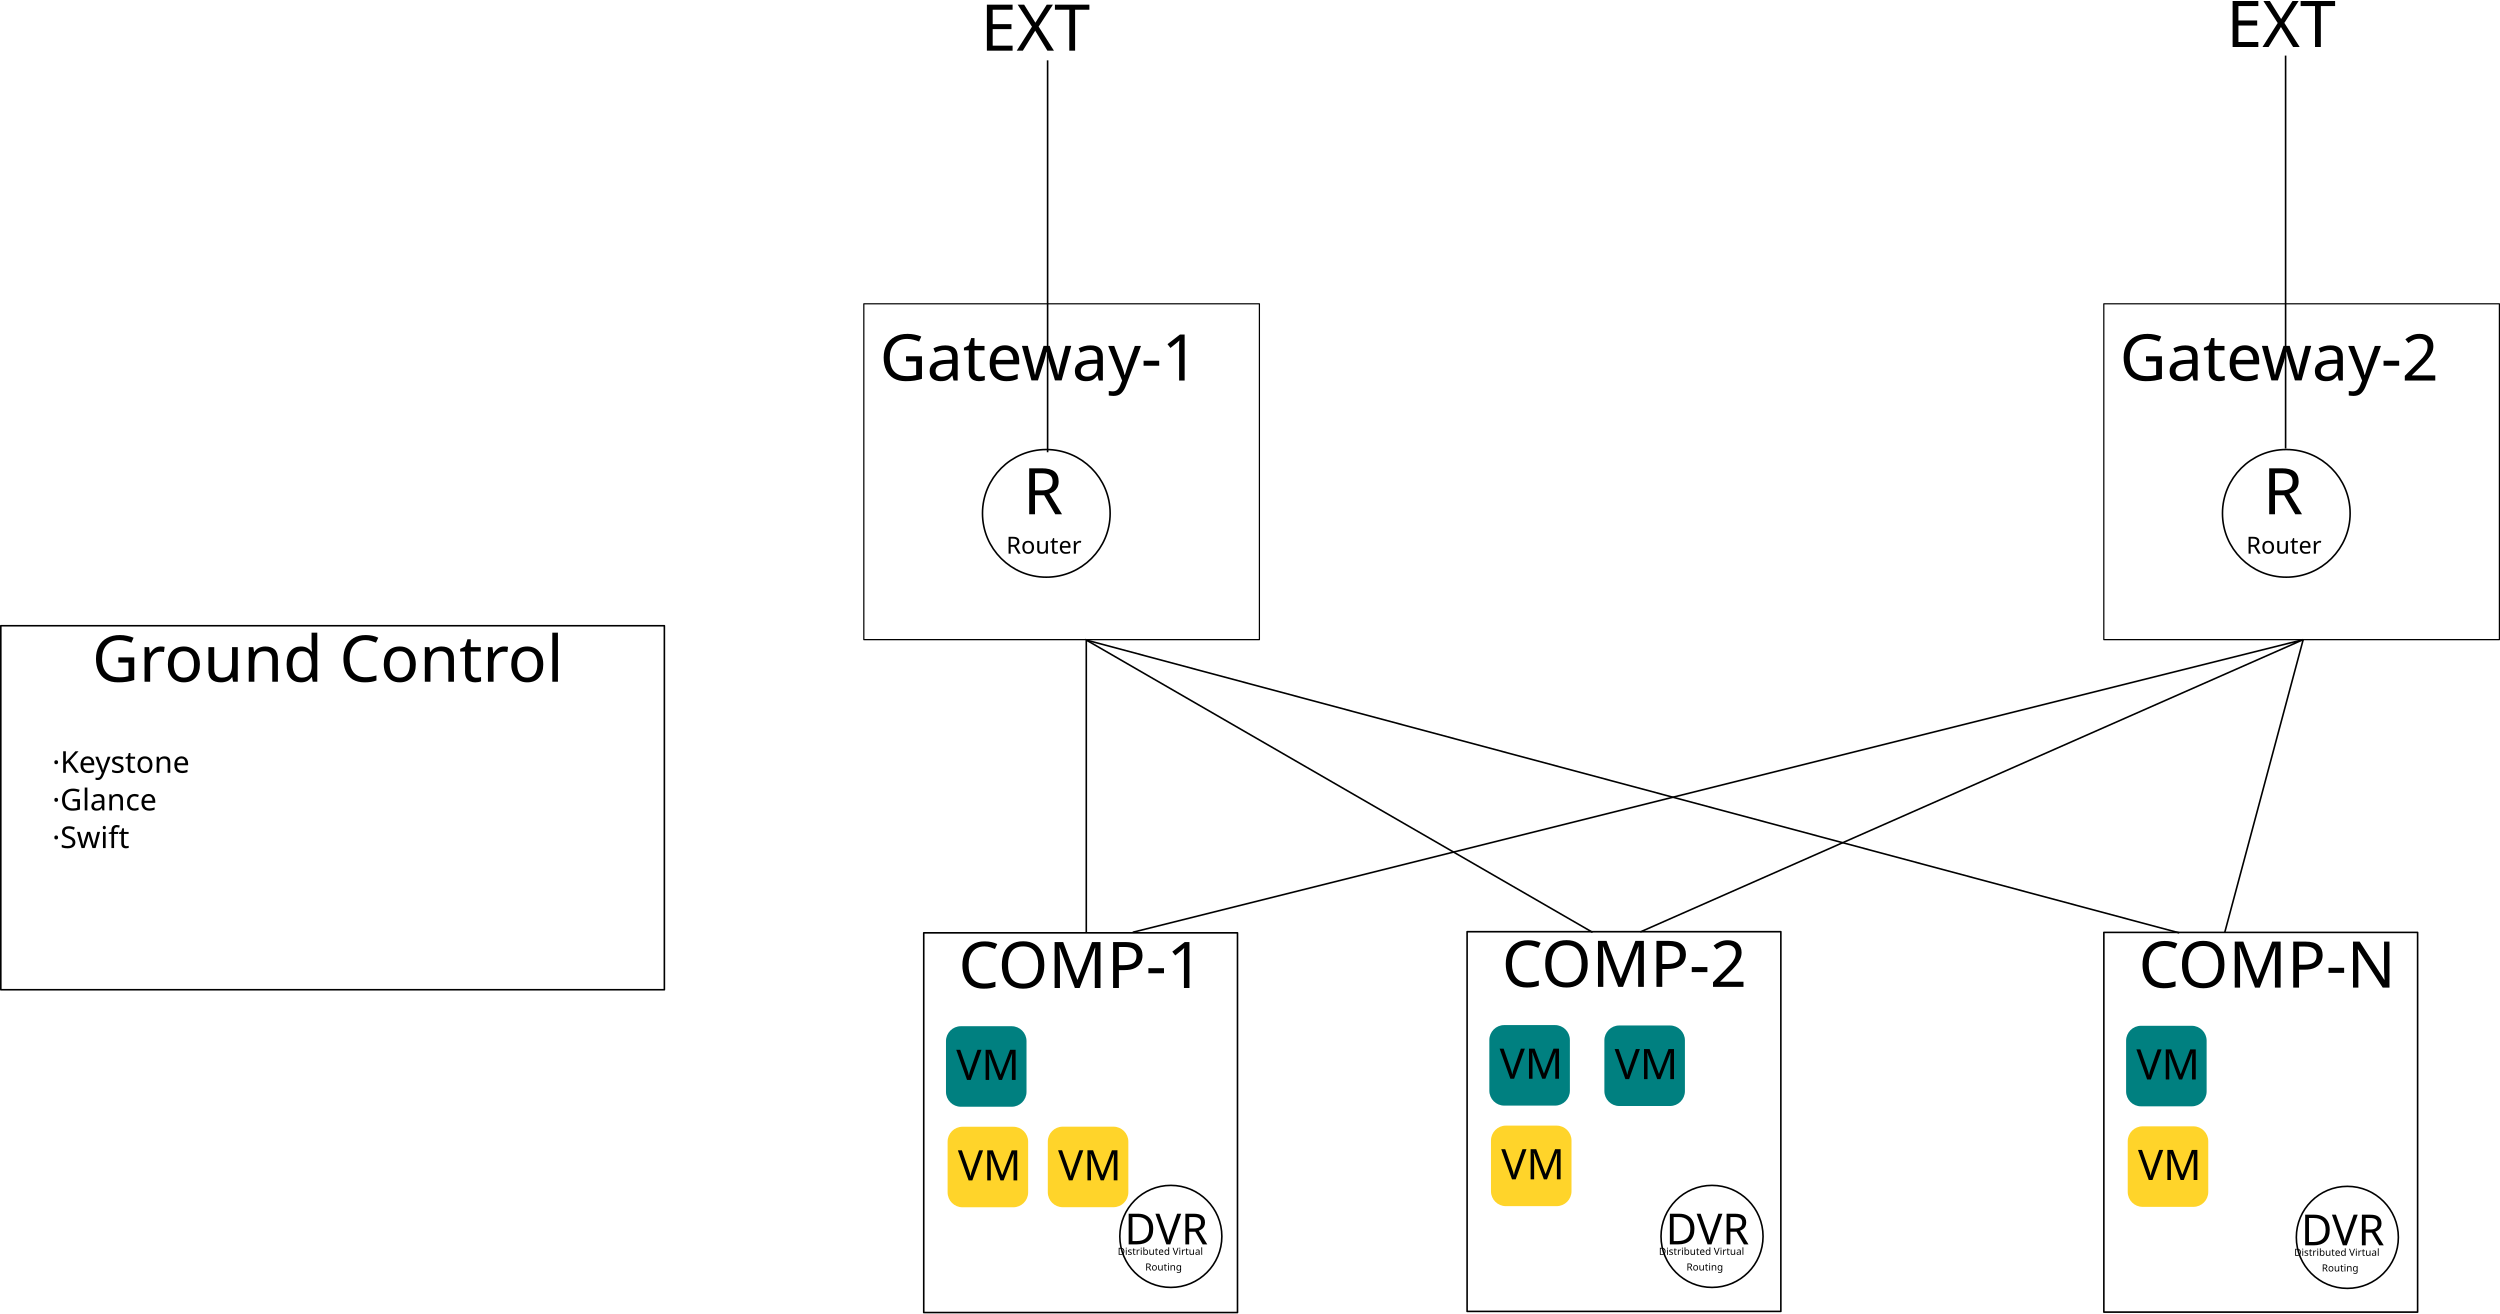
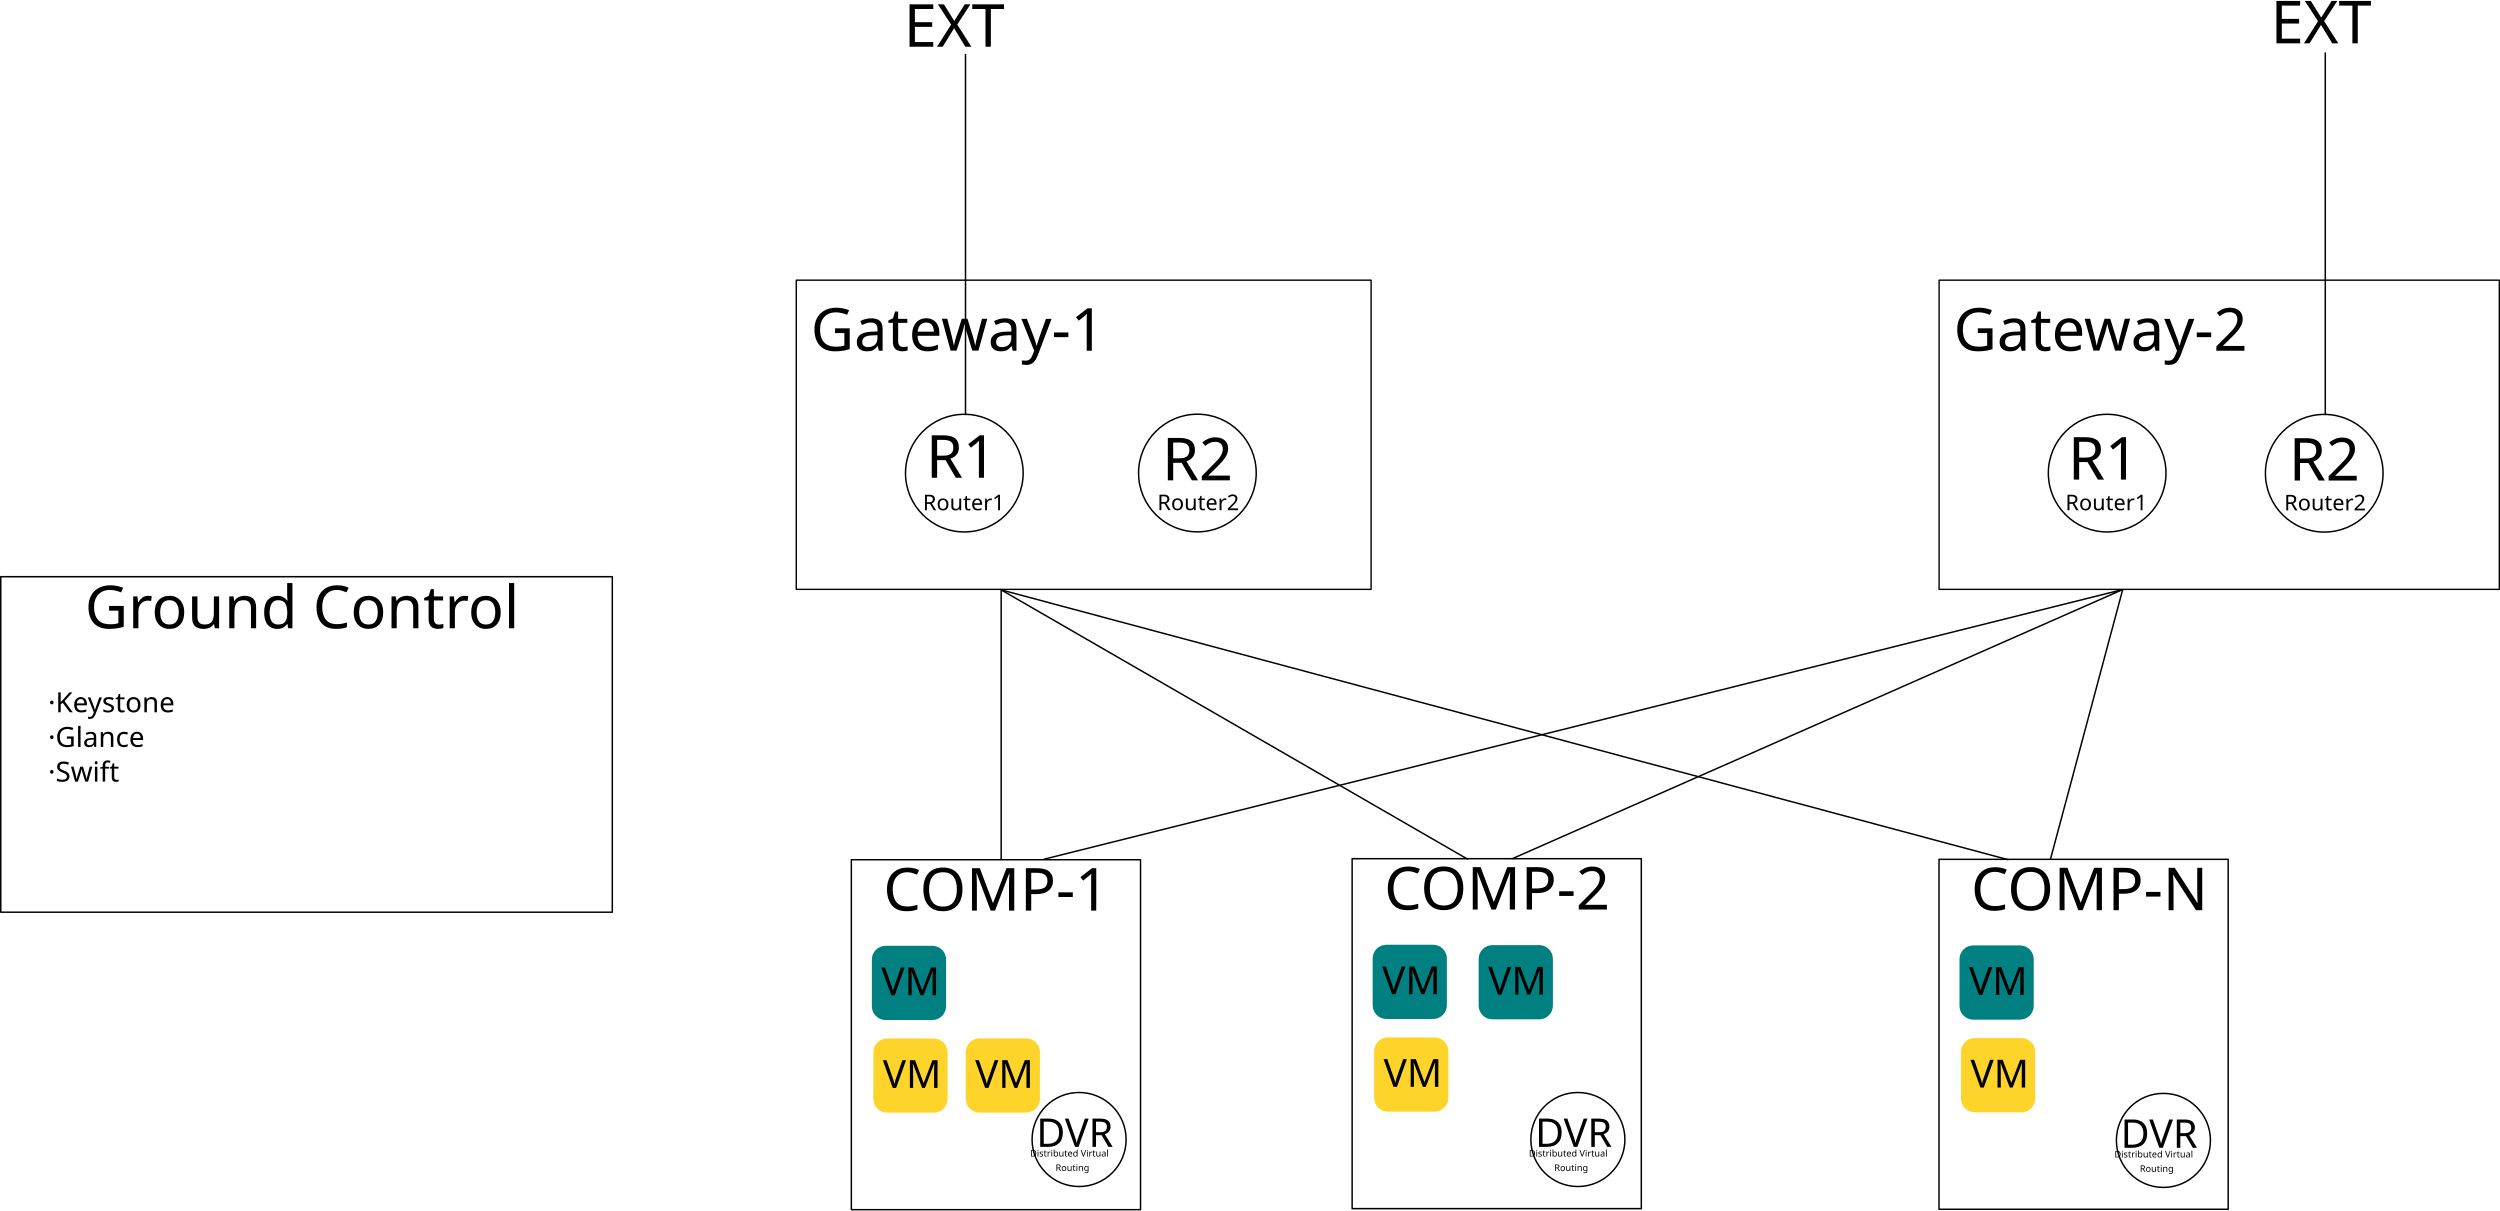
- <svg xmlns="http://www.w3.org/2000/svg" id="svg910" version="1.1" viewBox="0 0 410.268 215.528" height="215.528mm" width="410.268mm">
+ <svg xmlns="http://www.w3.org/2000/svg" id="svg910" version="1.1" viewBox="0 0 445.149 215.528" height="215.528mm" width="445.15mm">
  <defs id="defs904">
    <rect id="rect1757" height="29.361" width="62.701" y="56.164" x="246.031" />
  </defs>
  <g transform="translate(147.5913,-81.42073)" id="layer1">
    <rect ry="0" y="184.108" x="-147.459" height="59.738" width="108.896" id="rect1487" style="fill:none;stroke:#000000;stroke-width:0.265;stroke-linecap:round;stroke-linejoin:round" />
    <text id="text1519" y="193.294" x="-132.481" style="font-style:normal;font-weight:normal;font-size:10.583px;line-height:1.25;font-family:sans-serif;letter-spacing:0px;word-spacing:0px;fill:#000000;fill-opacity:1;stroke:none;stroke-width:0.265" xml:space="preserve">
      <tspan style="stroke-width:0.265" y="193.294" x="-132.481" id="tspan1517">Ground Control</tspan>
    </text>
    <rect ry="0" y="234.505" x="4" height="62.311" width="51.49" id="rect1530" style="fill:none;stroke:#000000;stroke-width:0.265;stroke-linecap:round;stroke-linejoin:round" />
    <text id="text1534" y="243.562" x="9.705" style="font-style:normal;font-weight:normal;font-size:10.583px;line-height:1.25;font-family:sans-serif;letter-spacing:0px;word-spacing:0px;fill:#000000;fill-opacity:1;stroke:none;stroke-width:0.265" xml:space="preserve">
      <tspan id="tspan1536" style="stroke-width:0.265" y="243.562" x="9.705">COMP-1</tspan>
    </text>
    <rect ry="2.445" y="249.83" x="7.651" height="13.216" width="13.216" id="rect1540" style="fill:#008080;fill-opacity:1;stroke:none;stroke-width:0.265;stroke-linecap:round;stroke-linejoin:round" />
    <text id="text1544" y="258.639" x="9.335" style="font-style:normal;font-weight:normal;font-size:6.913px;line-height:1.25;font-family:sans-serif;letter-spacing:0px;word-spacing:0px;fill:#000000;fill-opacity:1;stroke:none;stroke-width:0.173" xml:space="preserve">
      <tspan style="stroke-width:0.173" y="258.639" x="9.335" id="tspan1542">VM</tspan>
    </text>
    <rect style="fill:#ffd42a;fill-opacity:1;stroke:none;stroke-width:0.265;stroke-linecap:round;stroke-linejoin:round" id="rect1540-2" width="13.216" height="13.216" x="7.918" y="266.329" ry="2.445" />
    <text xml:space="preserve" style="font-style:normal;font-weight:normal;font-size:6.913px;line-height:1.25;font-family:sans-serif;letter-spacing:0px;word-spacing:0px;fill:#000000;fill-opacity:1;stroke:none;stroke-width:0.173" x="9.602" y="275.137" id="text1544-9">
      <tspan id="tspan1542-1" x="9.602" y="275.137" style="stroke-width:0.173">VM</tspan>
    </text>
    <rect style="fill:none;stroke:#000000;stroke-width:0.265;stroke-linecap:round;stroke-linejoin:round" id="rect1530-7" width="51.49" height="62.311" x="93.17" y="234.319" ry="0" />
    <text xml:space="preserve" style="font-style:normal;font-weight:normal;font-size:10.583px;line-height:1.25;font-family:sans-serif;letter-spacing:0px;word-spacing:0px;fill:#000000;fill-opacity:1;stroke:none;stroke-width:0.265" x="98.875" y="243.377" id="text1534-0">
      <tspan x="98.875" y="243.377" style="stroke-width:0.265" id="tspan1536-9">COMP-2</tspan>
    </text>
    <rect style="fill:#008080;fill-opacity:1;stroke:none;stroke-width:0.265;stroke-linecap:round;stroke-linejoin:round" id="rect1540-3" width="13.216" height="13.216" x="96.821" y="249.644" ry="2.445" />
    <text xml:space="preserve" style="font-style:normal;font-weight:normal;font-size:6.913px;line-height:1.25;font-family:sans-serif;letter-spacing:0px;word-spacing:0px;fill:#000000;fill-opacity:1;stroke:none;stroke-width:0.173" x="98.506" y="258.453" id="text1544-6">
      <tspan id="tspan1542-0" x="98.506" y="258.453" style="stroke-width:0.173">VM</tspan>
    </text>
    <rect ry="2.445" y="266.143" x="97.088" height="13.216" width="13.216" id="rect1540-2-6" style="fill:#ffd42a;fill-opacity:1;stroke:none;stroke-width:0.265;stroke-linecap:round;stroke-linejoin:round" />
    <text id="text1544-9-2" y="274.952" x="98.773" style="font-style:normal;font-weight:normal;font-size:6.913px;line-height:1.25;font-family:sans-serif;letter-spacing:0px;word-spacing:0px;fill:#000000;fill-opacity:1;stroke:none;stroke-width:0.173" xml:space="preserve">
      <tspan style="stroke-width:0.173" y="274.952" x="98.773" id="tspan1542-1-6">VM</tspan>
    </text>
    <rect style="fill:none;stroke:#000000;stroke-width:0.265;stroke-linecap:round;stroke-linejoin:round" id="rect1530-8" width="51.49" height="62.311" x="197.666" y="234.436" ry="0" />
    <text xml:space="preserve" style="font-style:normal;font-weight:normal;font-size:10.583px;line-height:1.25;font-family:sans-serif;letter-spacing:0px;word-spacing:0px;fill:#000000;fill-opacity:1;stroke:none;stroke-width:0.265" x="203.371" y="243.493" id="text1534-9">
      <tspan x="203.371" y="243.493" style="stroke-width:0.265" id="tspan1536-7">COMP-N</tspan>
    </text>
    <rect style="fill:#008080;fill-opacity:1;stroke:none;stroke-width:0.265;stroke-linecap:round;stroke-linejoin:round" id="rect1540-36" width="13.216" height="13.216" x="201.317" y="249.761" ry="2.445" />
    <text xml:space="preserve" style="font-style:normal;font-weight:normal;font-size:6.913px;line-height:1.25;font-family:sans-serif;letter-spacing:0px;word-spacing:0px;fill:#000000;fill-opacity:1;stroke:none;stroke-width:0.173" x="203.002" y="258.57" id="text1544-1">
      <tspan id="tspan1542-2" x="203.002" y="258.57" style="stroke-width:0.173">VM</tspan>
    </text>
    <rect ry="2.445" y="266.26" x="201.584" height="13.216" width="13.216" id="rect1540-2-9" style="fill:#ffd42a;fill-opacity:1;stroke:none;stroke-width:0.265;stroke-linecap:round;stroke-linejoin:round" />
    <text id="text1544-9-3" y="275.068" x="203.269" style="font-style:normal;font-weight:normal;font-size:6.913px;line-height:1.25;font-family:sans-serif;letter-spacing:0px;word-spacing:0px;fill:#000000;fill-opacity:1;stroke:none;stroke-width:0.173" xml:space="preserve">
      <tspan style="stroke-width:0.173" y="275.068" x="203.269" id="tspan1542-1-1">VM</tspan>
    </text>
    <circle r="8.372" cy="284.322" cx="44.552" id="path1657" style="fill:none;fill-opacity:1;stroke:#000000;stroke-width:0.265;stroke-linecap:round;stroke-linejoin:round;stroke-opacity:1" />
    <text id="text1661" y="285.633" x="36.942" style="font-style:normal;font-weight:normal;font-size:7.053px;line-height:1.25;font-family:sans-serif;letter-spacing:0px;word-spacing:0px;fill:#000000;fill-opacity:1;stroke:none;stroke-width:0.176" xml:space="preserve">
      <tspan style="stroke-width:0.176" y="285.633" x="36.942" id="tspan1659">DVR</tspan>
    </text>
    <text id="text1665" y="287.356" x="44.698" style="font-style:normal;font-weight:normal;font-size:2.052px;line-height:1.25;font-family:sans-serif;text-align:center;letter-spacing:0px;word-spacing:0px;text-anchor:middle;fill:#000000;fill-opacity:1;stroke:none;stroke-width:0.051" xml:space="preserve">
      <tspan style="font-size:1.627px;text-align:center;text-anchor:middle;stroke-width:0.051" y="287.356" x="44.698" id="tspan1663">Distributed Virtual</tspan>
      <tspan id="tspan1667" style="font-size:1.627px;text-align:center;text-anchor:middle;stroke-width:0.051" y="289.921" x="44.698">Routing</tspan>
    </text>
    <circle style="fill:none;fill-opacity:1;stroke:#000000;stroke-width:0.265;stroke-linecap:round;stroke-linejoin:round;stroke-opacity:1" id="path1657-0" cx="133.366" cy="284.322" r="8.372" />
    <text xml:space="preserve" style="font-style:normal;font-weight:normal;font-size:7.053px;line-height:1.25;font-family:sans-serif;letter-spacing:0px;word-spacing:0px;fill:#000000;fill-opacity:1;stroke:none;stroke-width:0.176" x="125.756" y="285.633" id="text1661-3">
      <tspan id="tspan1659-6" x="125.756" y="285.633" style="stroke-width:0.176">DVR</tspan>
    </text>
    <text xml:space="preserve" style="font-style:normal;font-weight:normal;font-size:2.052px;line-height:1.25;font-family:sans-serif;text-align:center;letter-spacing:0px;word-spacing:0px;text-anchor:middle;fill:#000000;fill-opacity:1;stroke:none;stroke-width:0.051" x="133.513" y="287.356" id="text1665-1">
      <tspan id="tspan1663-0" x="133.513" y="287.356" style="font-size:1.627px;text-align:center;text-anchor:middle;stroke-width:0.051">Distributed Virtual</tspan>
      <tspan x="133.513" y="289.921" style="font-size:1.627px;text-align:center;text-anchor:middle;stroke-width:0.051" id="tspan1667-6">Routing</tspan>
    </text>
    <circle style="fill:none;fill-opacity:1;stroke:#000000;stroke-width:0.265;stroke-linecap:round;stroke-linejoin:round;stroke-opacity:1" id="path1657-3" cx="237.626" cy="284.481" r="8.372" />
    <text xml:space="preserve" style="font-style:normal;font-weight:normal;font-size:7.053px;line-height:1.25;font-family:sans-serif;letter-spacing:0px;word-spacing:0px;fill:#000000;fill-opacity:1;stroke:none;stroke-width:0.176" x="230.016" y="285.793" id="text1661-2">
      <tspan id="tspan1659-0" x="230.016" y="285.793" style="stroke-width:0.176">DVR</tspan>
    </text>
    <text xml:space="preserve" style="font-style:normal;font-weight:normal;font-size:2.052px;line-height:1.25;font-family:sans-serif;text-align:center;letter-spacing:0px;word-spacing:0px;text-anchor:middle;fill:#000000;fill-opacity:1;stroke:none;stroke-width:0.051" x="237.773" y="287.515" id="text1665-6">
      <tspan id="tspan1663-1" x="237.773" y="287.515" style="font-size:1.627px;text-align:center;text-anchor:middle;stroke-width:0.051">Distributed Virtual</tspan>
      <tspan x="237.773" y="290.08" style="font-size:1.627px;text-align:center;text-anchor:middle;stroke-width:0.051" id="tspan1667-5">Routing</tspan>
    </text>
    <text id="text1747" y="208.24" x="-139.033" style="font-style:normal;font-weight:normal;font-size:4.939px;line-height:1.25;font-family:sans-serif;letter-spacing:0px;word-spacing:0px;fill:#000000;fill-opacity:1;stroke:none;stroke-width:0.265" xml:space="preserve">
      <tspan style="font-size:4.939px;stroke-width:0.265" y="208.24" x="-139.033" id="tspan1745">·Keystone</tspan>
      <tspan id="tspan1749" style="font-size:4.939px;stroke-width:0.265" y="214.413" x="-139.033">·Glance</tspan>
      <tspan id="tspan1751" style="font-size:4.939px;stroke-width:0.265" y="220.587" x="-139.033">·Swift</tspan>
    </text>
    <text style="font-style:normal;font-weight:normal;font-size:10.583px;line-height:1.25;font-family:sans-serif;letter-spacing:0px;word-spacing:0px;white-space:pre;shape-inside:url(#rect1757);fill:#000000;fill-opacity:1;stroke:none;" id="text1755" xml:space="preserve" />
-     <text id="text1763" y="89.136" x="217.765" style="font-style:normal;font-weight:normal;font-size:10.583px;line-height:1.25;font-family:sans-serif;letter-spacing:0px;word-spacing:0px;fill:#000000;fill-opacity:1;stroke:none;stroke-width:0.265" xml:space="preserve">
-       <tspan style="stroke-width:0.265" y="89.136" x="217.765" id="tspan1761">EXT</tspan>
+     <text id="text1763" y="89.136" x="256.723" style="font-style:normal;font-weight:normal;font-size:10.583px;line-height:1.25;font-family:sans-serif;letter-spacing:0px;word-spacing:0px;fill:#000000;fill-opacity:1;stroke:none;stroke-width:0.265" xml:space="preserve">
+       <tspan style="stroke-width:0.265" y="89.136" x="256.723" id="tspan1761">EXT</tspan>
    </text>
    <rect ry="2.445" y="249.709" x="115.699" height="13.216" width="13.216" id="rect1540-3-5" style="fill:#008080;fill-opacity:1;stroke:none;stroke-width:0.265;stroke-linecap:round;stroke-linejoin:round" />
    <text id="text1544-6-4" y="258.518" x="117.383" style="font-style:normal;font-weight:normal;font-size:6.913px;line-height:1.25;font-family:sans-serif;letter-spacing:0px;word-spacing:0px;fill:#000000;fill-opacity:1;stroke:none;stroke-width:0.173" xml:space="preserve">
      <tspan style="stroke-width:0.173" y="258.518" x="117.383" id="tspan1542-0-7">VM</tspan>
    </text>
    <rect ry="2.445" y="266.315" x="24.361" height="13.216" width="13.216" id="rect1540-2-65" style="fill:#ffd42a;fill-opacity:1;stroke:none;stroke-width:0.265;stroke-linecap:round;stroke-linejoin:round" />
    <text id="text1544-9-6" y="275.123" x="26.045" style="font-style:normal;font-weight:normal;font-size:6.913px;line-height:1.25;font-family:sans-serif;letter-spacing:0px;word-spacing:0px;fill:#000000;fill-opacity:1;stroke:none;stroke-width:0.173" xml:space="preserve">
      <tspan style="stroke-width:0.173" y="275.123" x="26.045" id="tspan1542-1-9">VM</tspan>
    </text>
-     <rect ry="0" y="131.28" x="-5.832" height="55.11" width="64.918" id="rect1883" style="fill:none;fill-opacity:1;stroke:#000000;stroke-width:0.2;stroke-linecap:round;stroke-linejoin:round;stroke-opacity:1" />
+     <rect ry="0" y="131.306" x="-5.806" height="55.059" width="102.351" id="rect1883" style="fill:none;fill-opacity:1;stroke:#000000;stroke-width:0.251;stroke-linecap:round;stroke-linejoin:round;stroke-opacity:1" />
    <text id="text1887" y="143.868" x="-3.216" style="font-style:normal;font-weight:normal;font-size:10.583px;line-height:1.25;font-family:sans-serif;letter-spacing:0px;word-spacing:0px;fill:#000000;fill-opacity:1;stroke:none;stroke-width:0.265" xml:space="preserve">
      <tspan id="tspan1889" style="stroke-width:0.265" y="143.868" x="-3.216">Gateway-1</tspan>
    </text>
    <circle r="10.474" cy="165.666" cx="24.117" id="path1893" style="fill:none;fill-opacity:1;stroke:#000000;stroke-width:0.265;stroke-linecap:round;stroke-linejoin:round;stroke-opacity:1" />
-     <text id="text1897" y="165.821" x="20.279" style="font-style:normal;font-weight:normal;font-size:10.583px;line-height:1.25;font-family:sans-serif;letter-spacing:0px;word-spacing:0px;fill:#000000;fill-opacity:1;stroke:none;stroke-width:0.265" xml:space="preserve">
-       <tspan style="stroke-width:0.265" y="165.821" x="20.279" id="tspan1895">R</tspan>
+     <text id="text1897" y="166.482" x="17.286" style="font-style:normal;font-weight:normal;font-size:10.583px;line-height:1.25;font-family:sans-serif;letter-spacing:0px;word-spacing:0px;fill:#000000;fill-opacity:1;stroke:none;stroke-width:0.265" xml:space="preserve">
+       <tspan style="stroke-width:0.265" y="166.482" x="17.286" id="tspan1895">R1</tspan>
    </text>
-     <text id="text1901" y="172.28" x="17.552" style="font-style:normal;font-weight:normal;font-size:3.881px;line-height:1.25;font-family:sans-serif;letter-spacing:0px;word-spacing:0px;fill:#000000;fill-opacity:1;stroke:none;stroke-width:0.265" xml:space="preserve">
-       <tspan style="font-size:3.881px;stroke-width:0.265" y="172.28" x="17.552" id="tspan1899">Router</tspan>
+     <text id="text1901" y="172.28" x="16.736" style="font-style:normal;font-weight:normal;font-size:3.881px;line-height:1.25;font-family:sans-serif;letter-spacing:0px;word-spacing:0px;fill:#000000;fill-opacity:1;stroke:none;stroke-width:0.265" xml:space="preserve">
+       <tspan style="font-size:3.881px;stroke-width:0.265" y="172.28" x="16.736" id="tspan1899">Router1</tspan>
    </text>
-     <rect style="fill:none;fill-opacity:1;stroke:#000000;stroke-width:0.2;stroke-linecap:round;stroke-linejoin:round;stroke-opacity:1" id="rect1883-3" width="64.918" height="55.11" x="197.659" y="131.28" ry="0" />
+     <rect style="fill:none;fill-opacity:1;stroke:#000000;stroke-width:0.247;stroke-linecap:round;stroke-linejoin:round;stroke-opacity:1" id="rect1883-3" width="99.752" height="55.063" x="197.683" y="131.304" ry="0" />
    <text xml:space="preserve" style="font-style:normal;font-weight:normal;font-size:10.583px;line-height:1.25;font-family:sans-serif;letter-spacing:0px;word-spacing:0px;fill:#000000;fill-opacity:1;stroke:none;stroke-width:0.265" x="200.274" y="143.868" id="text1887-6">
      <tspan x="200.274" y="143.868" style="stroke-width:0.265" id="tspan949">Gateway-2</tspan>
    </text>
    <circle style="fill:none;fill-opacity:1;stroke:#000000;stroke-width:0.265;stroke-linecap:round;stroke-linejoin:round;stroke-opacity:1" id="path1893-5" cx="227.608" cy="165.666" r="10.474" />
-     <text xml:space="preserve" style="font-style:normal;font-weight:normal;font-size:10.583px;line-height:1.25;font-family:sans-serif;letter-spacing:0px;word-spacing:0px;fill:#000000;fill-opacity:1;stroke:none;stroke-width:0.265" x="223.77" y="165.821" id="text1897-3">
-       <tspan id="tspan1895-5" x="223.77" y="165.821" style="stroke-width:0.265">R</tspan>
+     <text xml:space="preserve" style="font-style:normal;font-weight:normal;font-size:10.583px;line-height:1.25;font-family:sans-serif;letter-spacing:0px;word-spacing:0px;fill:#000000;fill-opacity:1;stroke:none;stroke-width:0.265" x="220.637" y="166.821" id="text1897-3">
+       <tspan id="tspan1895-5" x="220.637" y="166.821" style="stroke-width:0.265">R1</tspan>
    </text>
-     <text xml:space="preserve" style="font-style:normal;font-weight:normal;font-size:3.881px;line-height:1.25;font-family:sans-serif;letter-spacing:0px;word-spacing:0px;fill:#000000;fill-opacity:1;stroke:none;stroke-width:0.265" x="221.043" y="172.28" id="text1901-6">
-       <tspan id="tspan1899-2" x="221.043" y="172.28" style="font-size:3.881px;stroke-width:0.265">Router</tspan>
+     <text xml:space="preserve" style="font-style:normal;font-weight:normal;font-size:3.881px;line-height:1.25;font-family:sans-serif;letter-spacing:0px;word-spacing:0px;fill:#000000;fill-opacity:1;stroke:none;stroke-width:0.265" x="220.174" y="172.28" id="text1901-6">
+       <tspan id="tspan1899-2" x="220.174" y="172.28" style="font-size:3.881px;stroke-width:0.265">Router1</tspan>
    </text>
    <path id="path923" d="m 30.676,234.475 v -48.019 l 83.08,47.966" style="fill:none;stroke:#000000;stroke-width:0.265px;stroke-linecap:butt;stroke-linejoin:miter;stroke-opacity:1" />
    <path id="path925" d="M 30.676,186.456 210.036,234.516" style="fill:none;stroke:#000000;stroke-width:0.265px;stroke-linecap:butt;stroke-linejoin:miter;stroke-opacity:1" />
    <path style="fill:none;stroke:#000000;stroke-width:0.265px;stroke-linecap:butt;stroke-linejoin:miter;stroke-opacity:1" d="m 38.301,234.41 192.078,-48.019 -108.785,47.966" id="path923-7" />
    <path style="fill:none;stroke:#000000;stroke-width:0.265px;stroke-linecap:butt;stroke-linejoin:miter;stroke-opacity:1" d="m 230.379,186.39 -12.877,48.06" id="path925-5" />
-     <path id="path951" d="M 24.328,155.638 V 91.323" style="fill:none;stroke:#000000;stroke-width:0.265px;stroke-linecap:butt;stroke-linejoin:miter;stroke-opacity:1" />
-     <path id="path953" d="M 227.492,155.031 V 90.544" style="fill:none;stroke:#000000;stroke-width:0.265px;stroke-linecap:butt;stroke-linejoin:miter;stroke-opacity:1" />
+     <path id="path951" d="M 24.328,155.347 V 91.031" style="fill:none;stroke:#000000;stroke-width:0.265px;stroke-linecap:butt;stroke-linejoin:miter;stroke-opacity:1" />
+     <path id="path953" d="M 266.449,155.242 V 90.755" style="fill:none;stroke:#000000;stroke-width:0.265px;stroke-linecap:butt;stroke-linejoin:miter;stroke-opacity:1" />
    <text xml:space="preserve" style="font-style:normal;font-weight:normal;font-size:10.583px;line-height:1.25;font-family:sans-serif;letter-spacing:0px;word-spacing:0px;fill:#000000;fill-opacity:1;stroke:none;stroke-width:0.265" x="13.333" y="89.741" id="text1763-3">
      <tspan id="tspan1761-5" x="13.333" y="89.741" style="stroke-width:0.265">EXT</tspan>
    </text>
+     <circle r="10.474" cy="165.687" cx="266.263" id="path1893-5-6" style="fill:none;fill-opacity:1;stroke:#000000;stroke-width:0.265;stroke-linecap:round;stroke-linejoin:round;stroke-opacity:1" />
+     <text id="text1897-3-2" y="166.988" x="259.965" style="font-style:normal;font-weight:normal;font-size:10.583px;line-height:1.25;font-family:sans-serif;letter-spacing:0px;word-spacing:0px;fill:#000000;fill-opacity:1;stroke:none;stroke-width:0.265" xml:space="preserve">
+       <tspan style="stroke-width:0.265" y="166.988" x="259.965" id="tspan1895-5-9">R2</tspan>
+     </text>
+     <text id="text1901-6-1" y="172.301" x="259.133" style="font-style:normal;font-weight:normal;font-size:3.881px;line-height:1.25;font-family:sans-serif;letter-spacing:0px;word-spacing:0px;fill:#000000;fill-opacity:1;stroke:none;stroke-width:0.265" xml:space="preserve">
+       <tspan style="font-size:3.881px;stroke-width:0.265" y="172.301" x="259.133" id="tspan1899-2-2">Router2</tspan>
+     </text>
+     <circle style="fill:none;fill-opacity:1;stroke:#000000;stroke-width:0.265;stroke-linecap:round;stroke-linejoin:round;stroke-opacity:1" id="path1893-5-6-6" cx="65.618" cy="165.649" r="10.474" />
+     <text xml:space="preserve" style="font-style:normal;font-weight:normal;font-size:10.583px;line-height:1.25;font-family:sans-serif;letter-spacing:0px;word-spacing:0px;fill:#000000;fill-opacity:1;stroke:none;stroke-width:0.265" x="59.32" y="166.95" id="text1897-3-2-2">
+       <tspan id="tspan1895-5-9-6" x="59.32" y="166.95" style="stroke-width:0.265">R2</tspan>
+     </text>
+     <text xml:space="preserve" style="font-style:normal;font-weight:normal;font-size:3.881px;line-height:1.25;font-family:sans-serif;letter-spacing:0px;word-spacing:0px;fill:#000000;fill-opacity:1;stroke:none;stroke-width:0.265" x="58.488" y="172.263" id="text1901-6-1-1">
+       <tspan id="tspan1899-2-2-8" x="58.488" y="172.263" style="font-size:3.881px;stroke-width:0.265">Router2</tspan>
+     </text>
  </g>
</svg>
